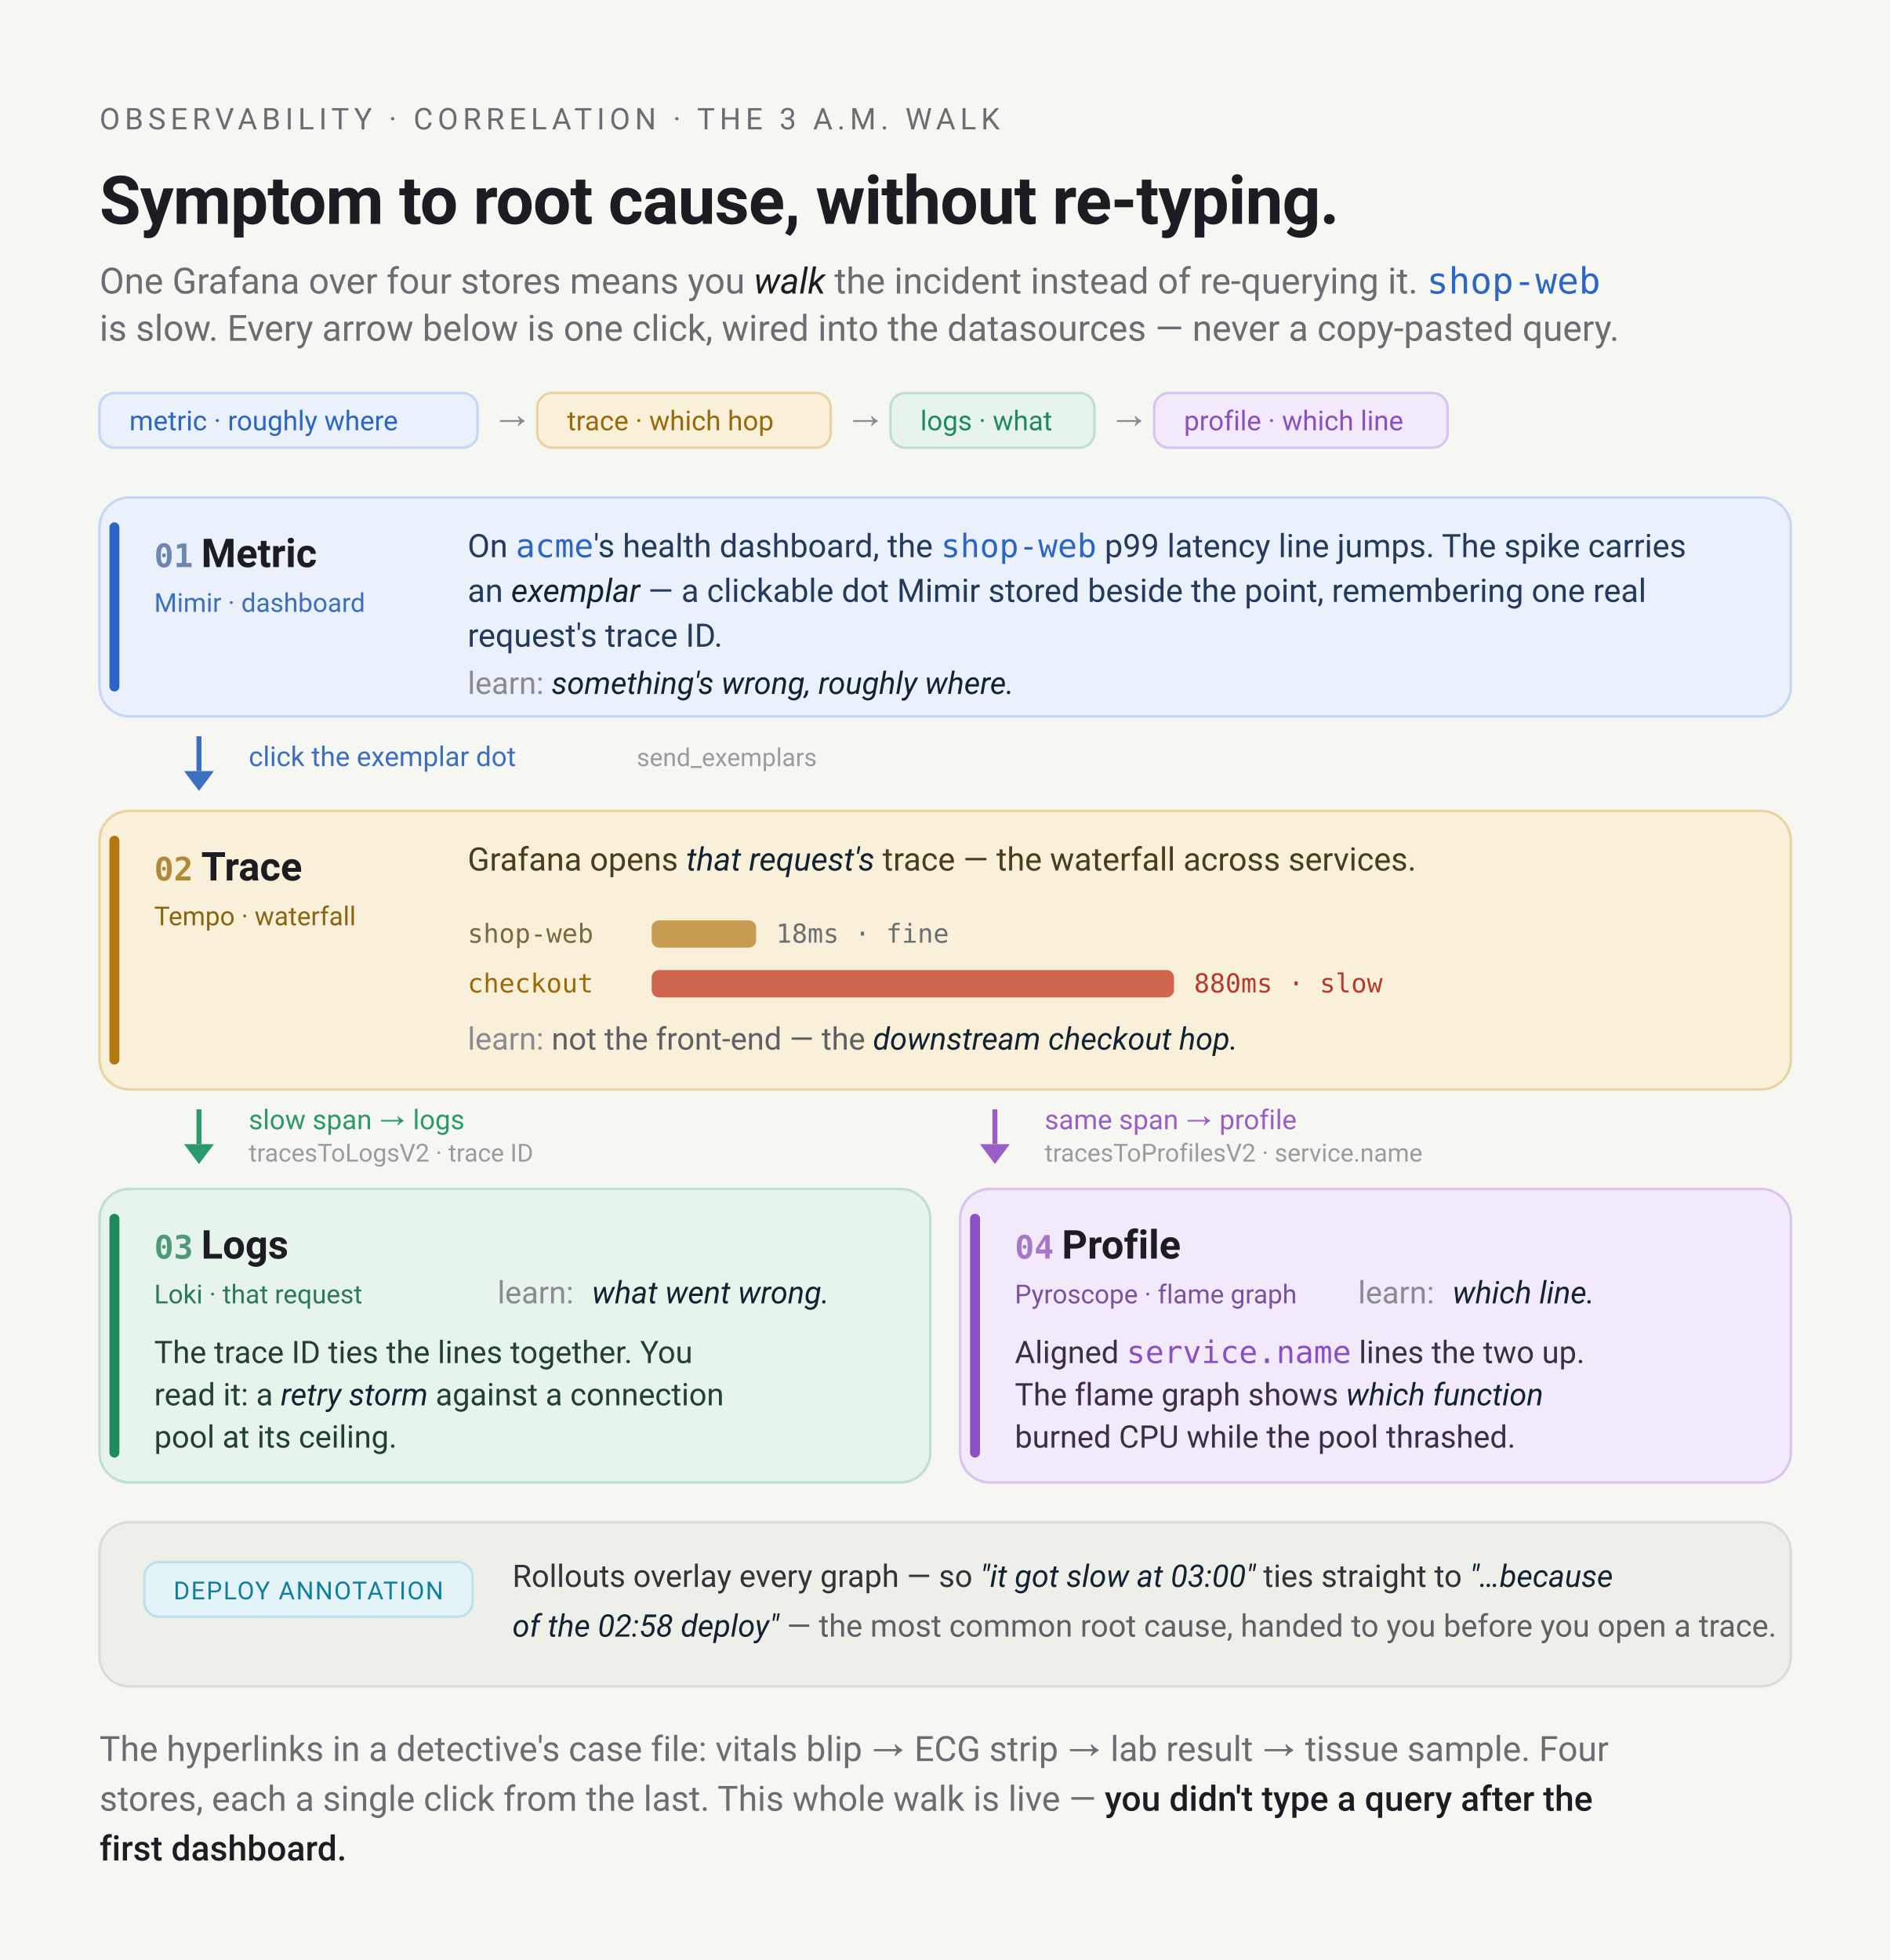
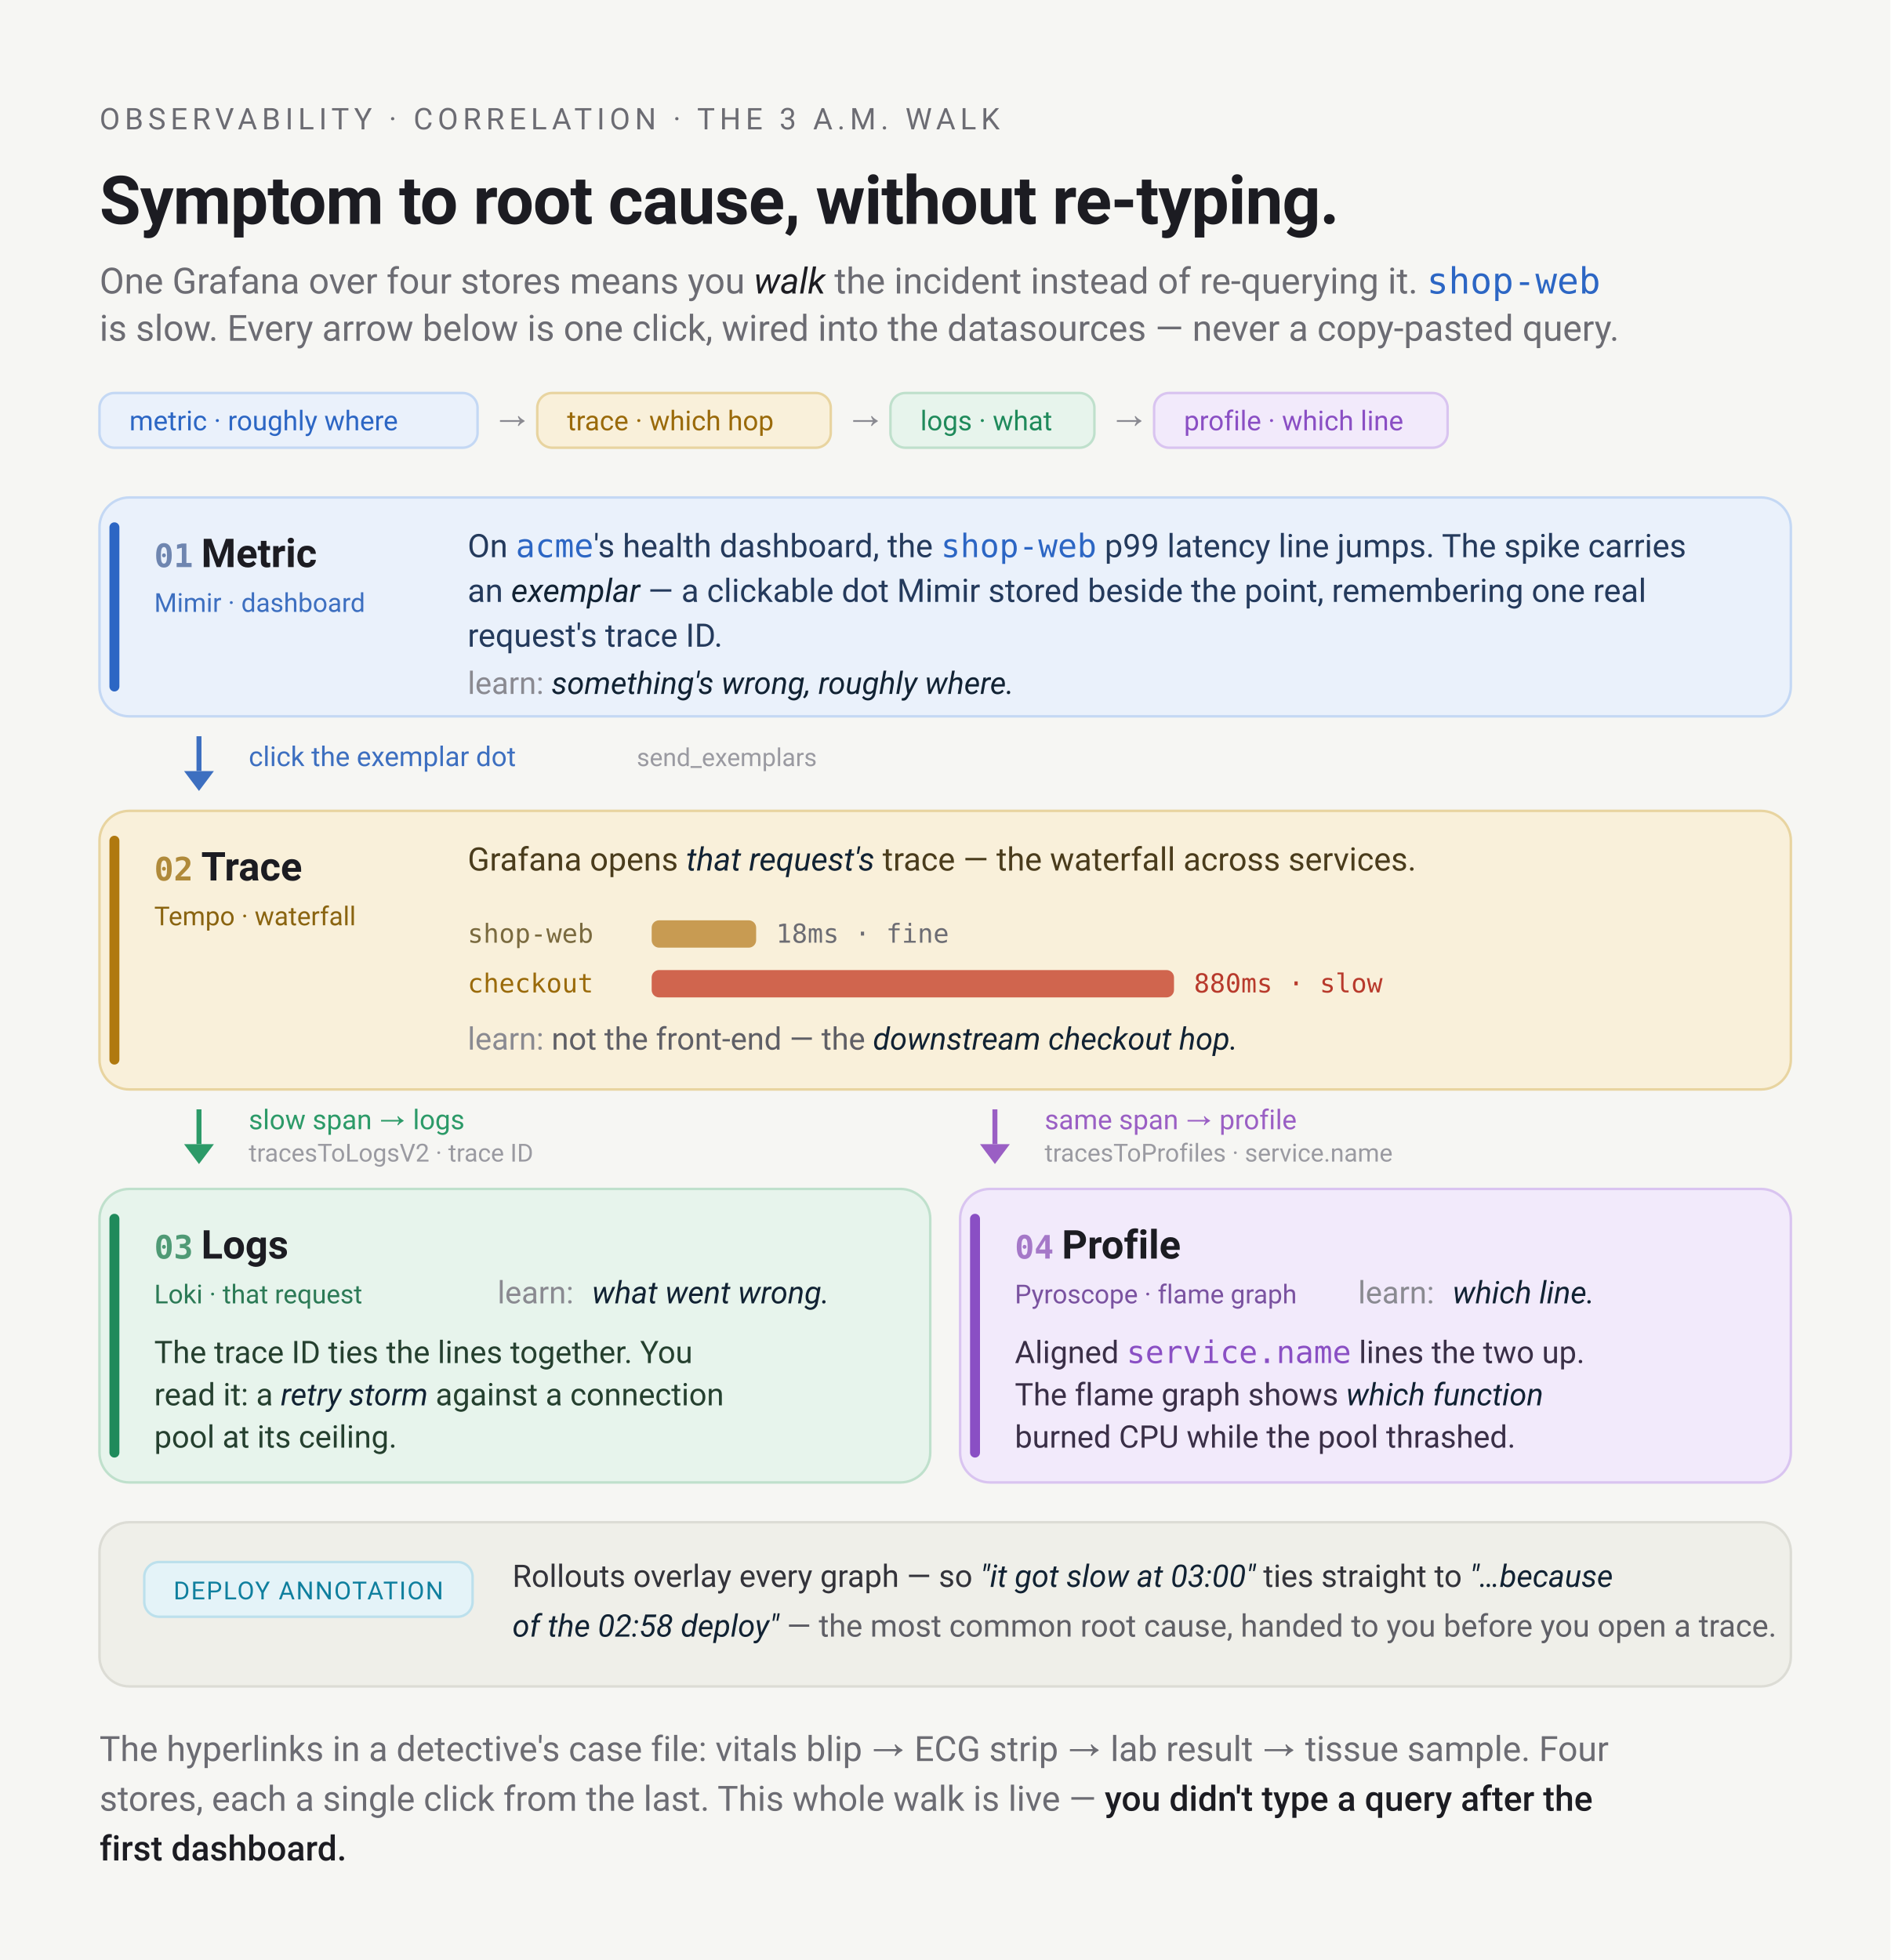
<svg xmlns="http://www.w3.org/2000/svg" viewBox="0 0 760 788" width="760" height="788" font-family="system-ui,-apple-system,'Segoe UI',Roboto,Helvetica,Arial,sans-serif">
  <style>@media(prefers-color-scheme:dark){[fill="#f6f6f3"]{fill:#1b1b18}[stroke="#f6f6f3"]{stroke:#1b1b18}[fill="#6c6c73"]{fill:#898990}[stroke="#6c6c73"]{stroke:#898990}[fill="#1c1c22"]{fill:#dddde3}[stroke="#1c1c22"]{stroke:#dddde3}[fill="#2c66c4"]{fill:#6b98e1}[stroke="#2c66c4"]{stroke:#6b98e1}[fill="#eaf1fb"]{fill:#172f51}[stroke="#eaf1fb"]{stroke:#172f51}[fill="#c4d8f4"]{fill:#1d3a62}[stroke="#c4d8f4"]{stroke:#1d3a62}[fill="#8a8a91"]{fill:#898990}[stroke="#8a8a91"]{stroke:#898990}[fill="#f9f0da"]{fill:#584619}[stroke="#f9f0da"]{stroke:#584619}[fill="#e8d4a0"]{fill:#e5cc8a}[stroke="#e8d4a0"]{stroke:#e5cc8a}[fill="#9a6a0a"]{fill:#f6b022}[stroke="#9a6a0a"]{stroke:#f6b022}[fill="#e7f4ec"]{fill:#224b32}[stroke="#e7f4ec"]{stroke:#224b32}[fill="#bfe0cc"]{fill:#2d5e41}[stroke="#bfe0cc"]{stroke:#2d5e41}[fill="#1f8a5b"]{fill:#40d996}[stroke="#1f8a5b"]{stroke:#40d996}[fill="#f2eafb"]{fill:#321751}[stroke="#f2eafb"]{stroke:#321751}[fill="#d9c4f0"]{fill:#3f1d64}[stroke="#d9c4f0"]{stroke:#3f1d64}[fill="#8a4fc4"]{fill:#b892dd}[stroke="#8a4fc4"]{stroke:#b892dd}[fill="#6f86b0"]{fill:#a2b1cd}[stroke="#6f86b0"]{stroke:#a2b1cd}[fill="#3d6fc0"]{fill:#7fa2d9}[stroke="#3d6fc0"]{stroke:#7fa2d9}[fill="#243a5c"]{fill:#5881c1}[stroke="#243a5c"]{stroke:#5881c1}[fill="#123"]{fill:#508cc8}[stroke="#123"]{stroke:#508cc8}[fill="#5f5f66"]{fill:#8c8c94}[stroke="#5f5f66"]{stroke:#8c8c94}[fill="#9a9aa1"]{fill:#888890}[stroke="#9a9aa1"]{stroke:#888890}[fill="#b0790f"]{fill:#f2ad29}[stroke="#b0790f"]{stroke:#f2ad29}[fill="#b08a3a"]{fill:#d4b472}[stroke="#b08a3a"]{stroke:#d4b472}[fill="#8a6410"]{fill:#ecb02d}[stroke="#8a6410"]{stroke:#ecb02d}[fill="#4a3c1c"]{fill:#c3a256}[stroke="#4a3c1c"]{stroke:#c3a256}[fill="#7a6a3f"]{fill:#b39e66}[stroke="#7a6a3f"]{stroke:#b39e66}[fill="#c89b52"]{fill:#dec191}[stroke="#c89b52"]{stroke:#dec191}[fill="#d0654e"]{fill:#e39b8c}[stroke="#d0654e"]{stroke:#e39b8c}[fill="#b83a2c"]{fill:#dd6f63}[stroke="#b83a2c"]{stroke:#dd6f63}[fill="#2c9a68"]{fill:#51d197}[stroke="#2c9a68"]{stroke:#51d197}[fill="#9a5fc4"]{fill:#bd95da}[stroke="#9a5fc4"]{stroke:#bd95da}[fill="#4f9a75"]{fill:#83c2a3}[stroke="#4f9a75"]{stroke:#83c2a3}[fill="#2c7a56"]{fill:#54c591}[stroke="#2c7a56"]{stroke:#54c591}[fill="#25402f"]{fill:#6cac84}[stroke="#25402f"]{stroke:#6cac84}[fill="#a578c8"]{fill:#bc98d7}[stroke="#a578c8"]{stroke:#bc98d7}[fill="#7a52a0"]{fill:#a889c5}[stroke="#7a52a0"]{stroke:#a889c5}[fill="#3a2f47"]{fill:#8a74a5}[stroke="#3a2f47"]{stroke:#8a74a5}[fill="#efefe9"]{fill:#20201c}[stroke="#efefe9"]{stroke:#20201c}[fill="#dcdcd5"]{fill:#2a2a25}[stroke="#dcdcd5"]{stroke:#2a2a25}[fill="#e4f3f8"]{fill:#184554}[stroke="#e4f3f8"]{stroke:#184554}[fill="#bce0ec"]{fill:#1e5668}[stroke="#bce0ec"]{stroke:#1e5668}[fill="#0f7f9e"]{fill:#29c5f0}[stroke="#0f7f9e"]{stroke:#29c5f0}[fill="#33333a"]{fill:#dedee2}[stroke="#33333a"]{stroke:#dedee2}}</style>
  <rect class="bg" x="0" y="0" width="760" height="788" fill="#f6f6f3" />
  <text class="muted mono" x="40" y="52" font-size="12" fill="#6c6c73" letter-spacing="1.9px">OBSERVABILITY · CORRELATION · THE 3 A.M. WALK</text>
  <text class="text" x="40" y="90" font-size="27" fill="#1c1c22" font-weight="600" letter-spacing="-0.3px">Symptom to root cause, without re-typing.</text>
  <text class="muted" x="40" y="118" font-size="14.5" fill="#6c6c73">One Grafana over four stores means you <tspan class="text" fill="#1c1c22" font-style="italic">walk</tspan> the incident instead of re-querying it. <tspan class="mono" fill="#2c66c4" font-family="ui-monospace,Menlo,Consolas,monospace">shop-web</tspan>
  </text>
  <text class="muted" x="40" y="137" font-size="14.5" fill="#6c6c73">is slow. Every arrow below is one click, wired into the datasources — never a copy-pasted query.</text>
  <rect class="bg-blue bd-blue" x="40" y="158" width="152" height="22" rx="6" fill="#eaf1fb" stroke="#c4d8f4" stroke-width="1" />
  <text class="t-blue mono" x="52" y="173" font-size="11" fill="#2c66c4">metric · roughly where</text>
  <text class="arrow" x="200" y="173" font-size="12" fill="#8a8a91">→</text>
  <rect class="bg-amber bd-amber" x="216" y="158" width="118" height="22" rx="6" fill="#f9f0da" stroke="#e8d4a0" stroke-width="1" />
  <text class="t-amber mono" x="228" y="173" font-size="11" fill="#9a6a0a">trace · which hop</text>
  <text class="arrow" x="342" y="173" font-size="12" fill="#8a8a91">→</text>
  <rect class="bg-green bd-green" x="358" y="158" width="82" height="22" rx="6" fill="#e7f4ec" stroke="#bfe0cc" stroke-width="1" />
  <text class="t-green mono" x="370" y="173" font-size="11" fill="#1f8a5b">logs · what</text>
  <text class="arrow" x="448" y="173" font-size="12" fill="#8a8a91">→</text>
  <rect class="bg-violet bd-violet" x="464" y="158" width="118" height="22" rx="6" fill="#f2eafb" stroke="#d9c4f0" stroke-width="1" />
  <text class="t-violet mono" x="476" y="173" font-size="11" fill="#8a4fc4">profile · which line</text>
  <rect class="bg-blue bd-blue" x="40" y="200" width="680" height="88" rx="12" fill="#eaf1fb" stroke="#c4d8f4" stroke-width="1" />
  <rect class="ac-blue" x="44" y="210" width="4" height="68" rx="2" fill="#2c66c4" />
  <text class="text" x="62" y="228" font-size="13" fill="#2c66c4" font-weight="600">
    <tspan class="mono" font-family="ui-monospace,Menlo,Consolas,monospace" fill="#6f86b0">01</tspan>
    <tspan fill="#1c1c22" font-size="16">Metric</tspan>
  </text>
  <text class="t-blue mono" x="62" y="246" font-size="10.5" fill="#3d6fc0">Mimir · dashboard</text>
  <text class="text" x="188" y="224" font-size="13" fill="#243a5c">On <tspan class="mono" font-family="ui-monospace,Menlo,Consolas,monospace" fill="#2c66c4">acme</tspan>'s health dashboard, the <tspan class="mono" font-family="ui-monospace,Menlo,Consolas,monospace" fill="#2c66c4">shop-web</tspan> p99 latency line jumps. The spike carries</text>
  <text class="text" x="188" y="242" font-size="13" fill="#243a5c">an <tspan font-style="italic" fill="#123">exemplar</tspan> — a clickable dot Mimir stored beside the point, remembering one real</text>
  <text class="text" x="188" y="260" font-size="13" fill="#243a5c">request's trace ID.</text>
  <text class="muted" x="188" y="279" font-size="12.5" fill="#5f5f66">
    <tspan fill="#8a8a91">learn:</tspan>
    <tspan font-style="italic" fill="#123">something's wrong, roughly where.</tspan>
  </text>
  <line class="arrow" x1="80" y1="296" x2="80" y2="310" stroke="#3d6fc0" stroke-width="2" />
  <path class="arrow" d="M74 310 L86 310 L80 318 Z" fill="#3d6fc0" />
  <text class="t-blue mono" x="100" y="308" font-size="11" fill="#3d6fc0">click the exemplar dot</text>
  <text class="dim mono" x="256" y="308" font-size="10" fill="#9a9aa1">send_exemplars</text>
  <rect class="bg-amber bd-amber" x="40" y="326" width="680" height="112" rx="12" fill="#f9f0da" stroke="#e8d4a0" stroke-width="1" />
  <rect class="ac-amber" x="44" y="336" width="4" height="92" rx="2" fill="#b0790f" />
  <text class="text" x="62" y="354" font-size="13" fill="#9a6a0a" font-weight="600">
    <tspan class="mono" font-family="ui-monospace,Menlo,Consolas,monospace" fill="#b08a3a">02</tspan>
    <tspan fill="#1c1c22" font-size="16">Trace</tspan>
  </text>
  <text class="t-amber mono" x="62" y="372" font-size="10.5" fill="#8a6410">Tempo · waterfall</text>
  <text class="text" x="188" y="350" font-size="13" fill="#4a3c1c">Grafana opens <tspan font-style="italic" fill="#123">that request's</tspan> trace — the waterfall across services.</text>
  <text class="mono" x="188" y="379" font-size="10.5" fill="#7a6a3f" font-family="ui-monospace,Menlo,Consolas,monospace">shop-web</text>
  <rect x="262" y="370" width="42" height="11" rx="3" fill="#c89b52" />
  <text class="mono" x="312" y="379" font-size="10.5" fill="#6c6c73" font-family="ui-monospace,Menlo,Consolas,monospace">18ms · fine</text>
  <text class="mono" x="188" y="399" font-size="10.5" fill="#9a6a0a" font-family="ui-monospace,Menlo,Consolas,monospace">checkout</text>
  <rect x="262" y="390" width="210" height="11" rx="3" fill="#d0654e" />
  <text class="mono" x="480" y="399" font-size="10.5" fill="#b83a2c" font-family="ui-monospace,Menlo,Consolas,monospace">880ms · slow</text>
  <text class="muted" x="188" y="422" font-size="12.5" fill="#5f5f66">
    <tspan fill="#8a8a91">learn:</tspan> not the front-end — the <tspan font-style="italic" fill="#123">downstream checkout hop.</tspan>
  </text>
  <line class="arrow" x1="80" y1="446" x2="80" y2="460" stroke="#2c9a68" stroke-width="2" />
  <path class="arrow" d="M74 460 L86 460 L80 468 Z" fill="#2c9a68" />
  <text class="t-green mono" x="100" y="454" font-size="11" fill="#2c9a68">slow span → logs</text>
  <text class="dim mono" x="100" y="467" font-size="10" fill="#9a9aa1">tracesToLogsV2 · trace ID</text>
  <line class="arrow" x1="400" y1="446" x2="400" y2="460" stroke="#9a5fc4" stroke-width="2" />
  <path class="arrow" d="M394 460 L406 460 L400 468 Z" fill="#9a5fc4" />
  <text class="t-violet mono" x="420" y="454" font-size="11" fill="#9a5fc4">same span → profile</text>
-   <text class="dim mono" x="420" y="467" font-size="10" fill="#9a9aa1">tracesToProfilesV2 · service.name</text>
+   <text class="dim mono" x="420" y="467" font-size="10" fill="#9a9aa1">tracesToProfiles · service.name</text>
  <rect class="bg-green bd-green" x="40" y="478" width="334" height="118" rx="12" fill="#e7f4ec" stroke="#bfe0cc" stroke-width="1" />
  <rect class="ac-green" x="44" y="488" width="4" height="98" rx="2" fill="#1f8a5b" />
  <text class="text" x="62" y="506" font-size="13" fill="#1f8a5b" font-weight="600">
    <tspan class="mono" font-family="ui-monospace,Menlo,Consolas,monospace" fill="#4f9a75">03</tspan>
    <tspan fill="#1c1c22" font-size="16">Logs</tspan>
  </text>
  <text class="t-green mono" x="62" y="524" font-size="10.5" fill="#2c7a56">Loki · that request</text>
  <text class="text" x="62" y="548" font-size="12.5" fill="#25402f">The trace ID ties the lines together. You</text>
  <text class="text" x="62" y="565" font-size="12.5" fill="#25402f">read it: a <tspan font-style="italic" fill="#123">retry storm</tspan> against a connection</text>
  <text class="text" x="62" y="582" font-size="12.5" fill="#25402f">pool at its ceiling.</text>
  <text class="muted" x="200" y="524" font-size="12.5" fill="#5f5f66">
    <tspan fill="#8a8a91">learn:</tspan>
  </text>
  <text class="text" x="200" y="524" font-size="12.5" fill="#123" font-style="italic">
    <tspan x="238">what went wrong.</tspan>
  </text>
  <rect class="bg-violet bd-violet" x="386" y="478" width="334" height="118" rx="12" fill="#f2eafb" stroke="#d9c4f0" stroke-width="1" />
  <rect class="ac-violet" x="390" y="488" width="4" height="98" rx="2" fill="#8a4fc4" />
  <text class="text" x="408" y="506" font-size="13" fill="#8a4fc4" font-weight="600">
    <tspan class="mono" font-family="ui-monospace,Menlo,Consolas,monospace" fill="#a578c8">04</tspan>
    <tspan fill="#1c1c22" font-size="16">Profile</tspan>
  </text>
  <text class="t-violet mono" x="408" y="524" font-size="10.5" fill="#7a52a0">Pyroscope · flame graph</text>
  <text class="text" x="408" y="548" font-size="12.5" fill="#3a2f47">Aligned <tspan class="mono" font-family="ui-monospace,Menlo,Consolas,monospace" fill="#8a4fc4">service.name</tspan> lines the two up.</text>
  <text class="text" x="408" y="565" font-size="12.5" fill="#3a2f47">The flame graph shows <tspan font-style="italic" fill="#123">which function</tspan>
  </text>
  <text class="text" x="408" y="582" font-size="12.5" fill="#3a2f47">burned CPU while the pool thrashed.</text>
  <text class="muted" x="546" y="524" font-size="12.5" fill="#5f5f66">
    <tspan fill="#8a8a91">learn:</tspan>
  </text>
  <text class="text" x="584" y="524" font-size="12.5" fill="#123" font-style="italic">which line.</text>
  <rect class="panel panel-bd" x="40" y="612" width="680" height="66" rx="12" fill="#efefe9" stroke="#dcdcd5" stroke-width="1" />
  <rect class="chip-cyan" x="58" y="628" width="132" height="22" rx="6" fill="#e4f3f8" stroke="#bce0ec" stroke-width="1" />
  <text class="t-cyan mono" x="124" y="643" font-size="10" fill="#0f7f9e" text-anchor="middle" letter-spacing="0.5px">DEPLOY ANNOTATION</text>
  <text class="text" x="206" y="638" font-size="12.5" fill="#33333a">Rollouts overlay every graph — so <tspan font-style="italic" fill="#123">"it got slow at 03:00"</tspan> ties straight to <tspan font-style="italic" fill="#123">"…because</tspan>
  </text>
  <text class="muted" x="206" y="658" font-size="12.5" fill="#5f5f66">
    <tspan font-style="italic" fill="#123">of the 02:58 deploy"</tspan> — the most common root cause, handed to you before you open a trace.</text>
  <text class="muted" x="40" y="708" font-size="14" fill="#6c6c73">The hyperlinks in a detective's case file: vitals blip → ECG strip → lab result → tissue sample. Four</text>
  <text class="muted" x="40" y="728" font-size="14" fill="#6c6c73">stores, each a single click from the last. This whole walk is live — <tspan class="text" fill="#1c1c22" font-weight="500">you didn't type a query after the</tspan>
  </text>
  <text class="text" x="40" y="748" font-size="14" fill="#1c1c22" font-weight="500">first dashboard.</text>
</svg>
